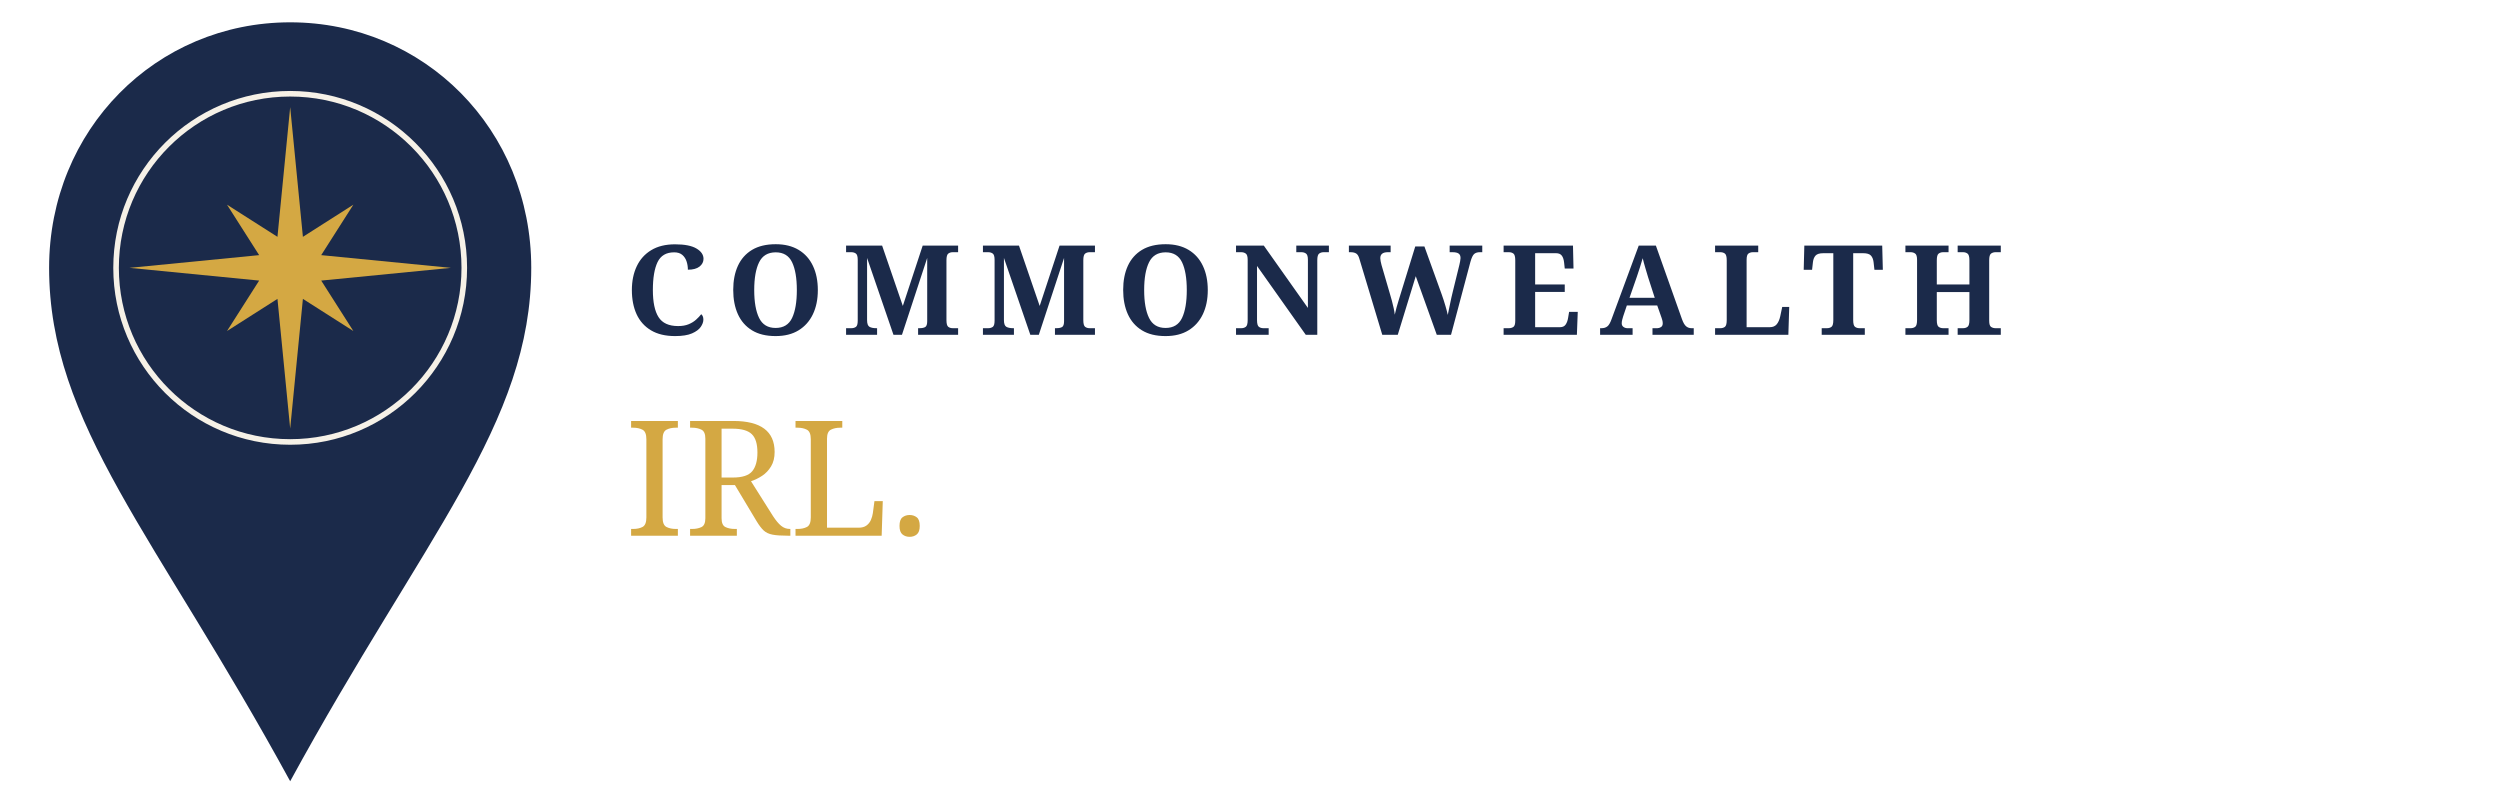
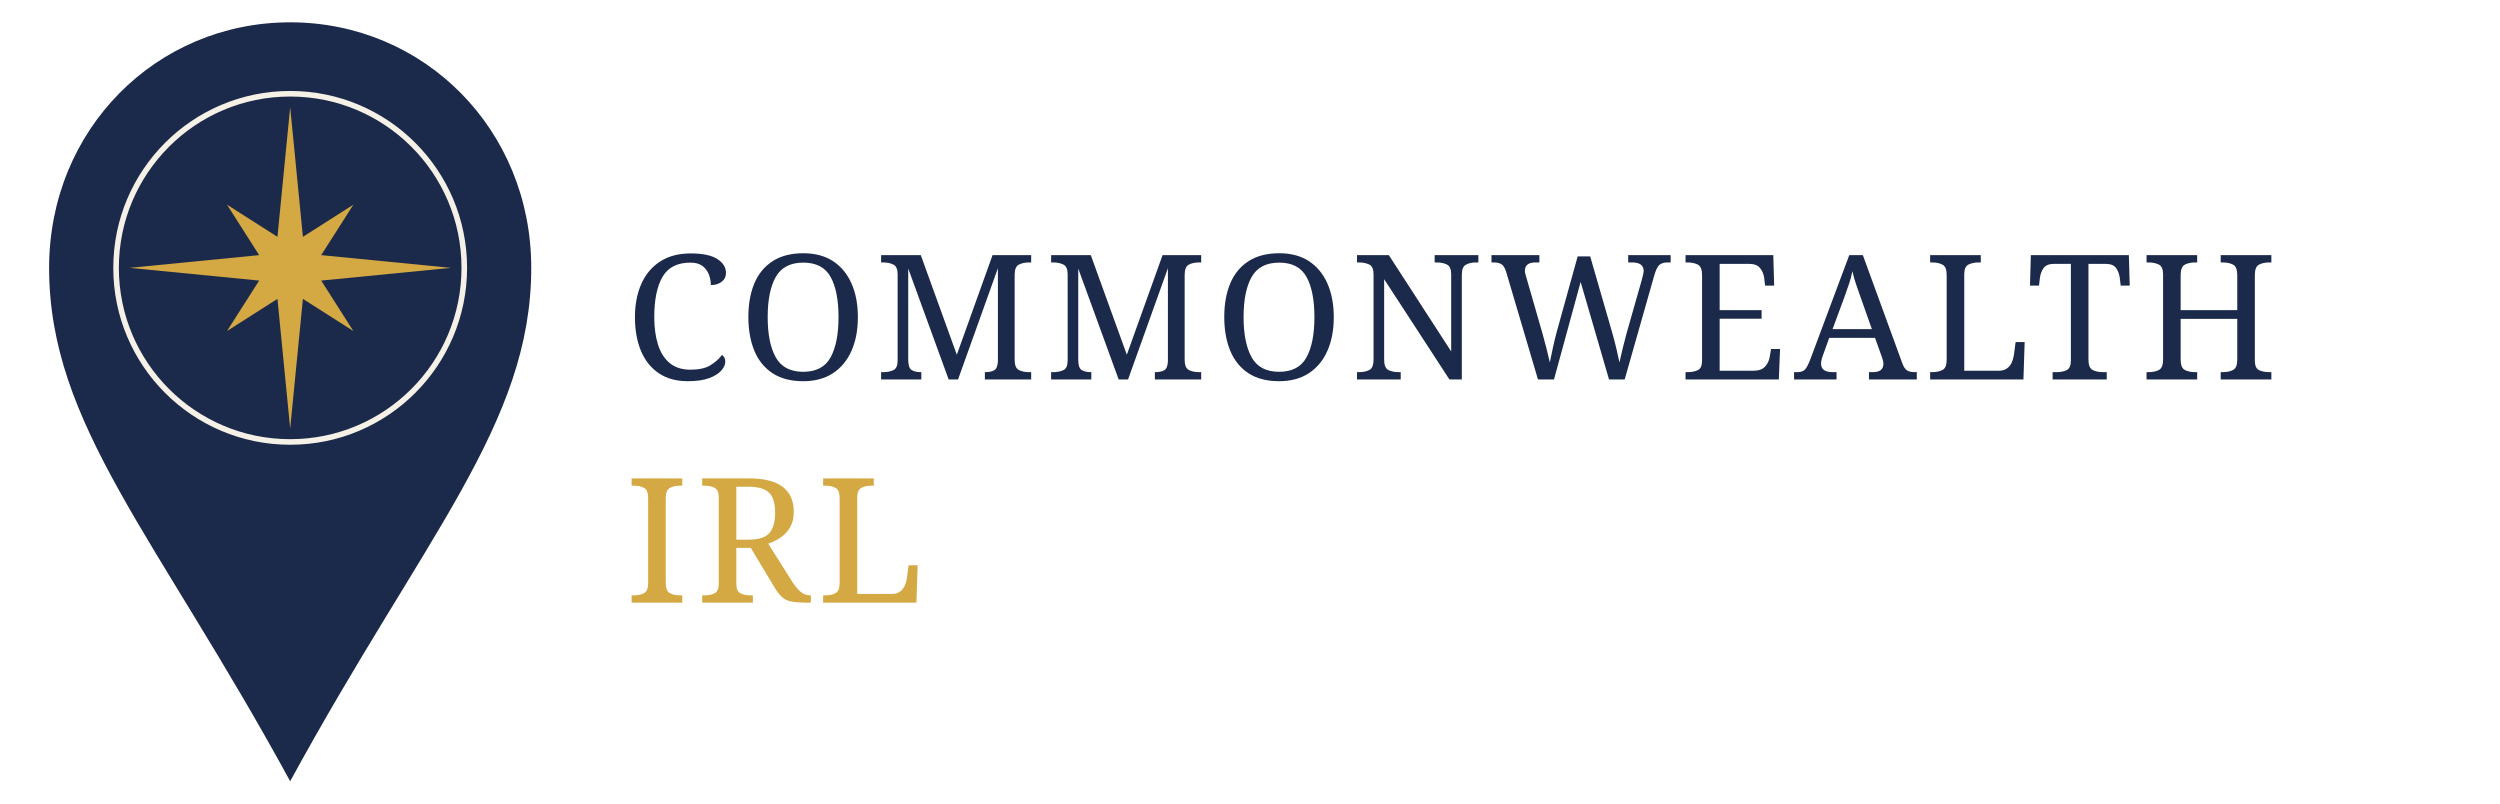
<svg xmlns="http://www.w3.org/2000/svg" viewBox="-10 -10 1120 360" width="1120" height="360">
  <path d="M 120 0 C 60 0 12 48 12 110 C 12 180 60 230 120 340 C 180 230 228 180 228 110 C 228 48 180 0 120 0 Z" fill="#1B2A4A" />
  <circle cx="120" cy="110" r="78" fill="none" stroke="#F6F1E7" stroke-width="2.5" />
  <polygon points="120,38 125.7,96.1 148.3,81.7 133.9,104.3 192,110 133.9,115.7 148.3,138.3 125.7,123.9 120,182 114.3,123.9 91.7,138.3 106.1,115.7 48,110 106.1,104.3 91.7,81.7 114.3,96.1" fill="#D4A843" />
-   <text x="270" y="140" font-family="Georgia, serif" font-size="56" font-weight="700" fill="#1B2A4A" letter-spacing="8">COMMONWEALTH</text>
-   <text x="270" y="230" font-family="Georgia, serif" font-size="72" font-weight="400" fill="#D4A843">IRL.</text>
+   <text x="270" y="160" font-family="Georgia, serif" font-size="78" font-weight="500" letter-spacing="3" fill="#1B2A4A">COMMONWEALTH</text>
+   <text x="270" y="260" font-family="Georgia, serif" font-size="78" font-weight="500" letter-spacing="3" fill="#D4A843">IRL</text>
</svg>
